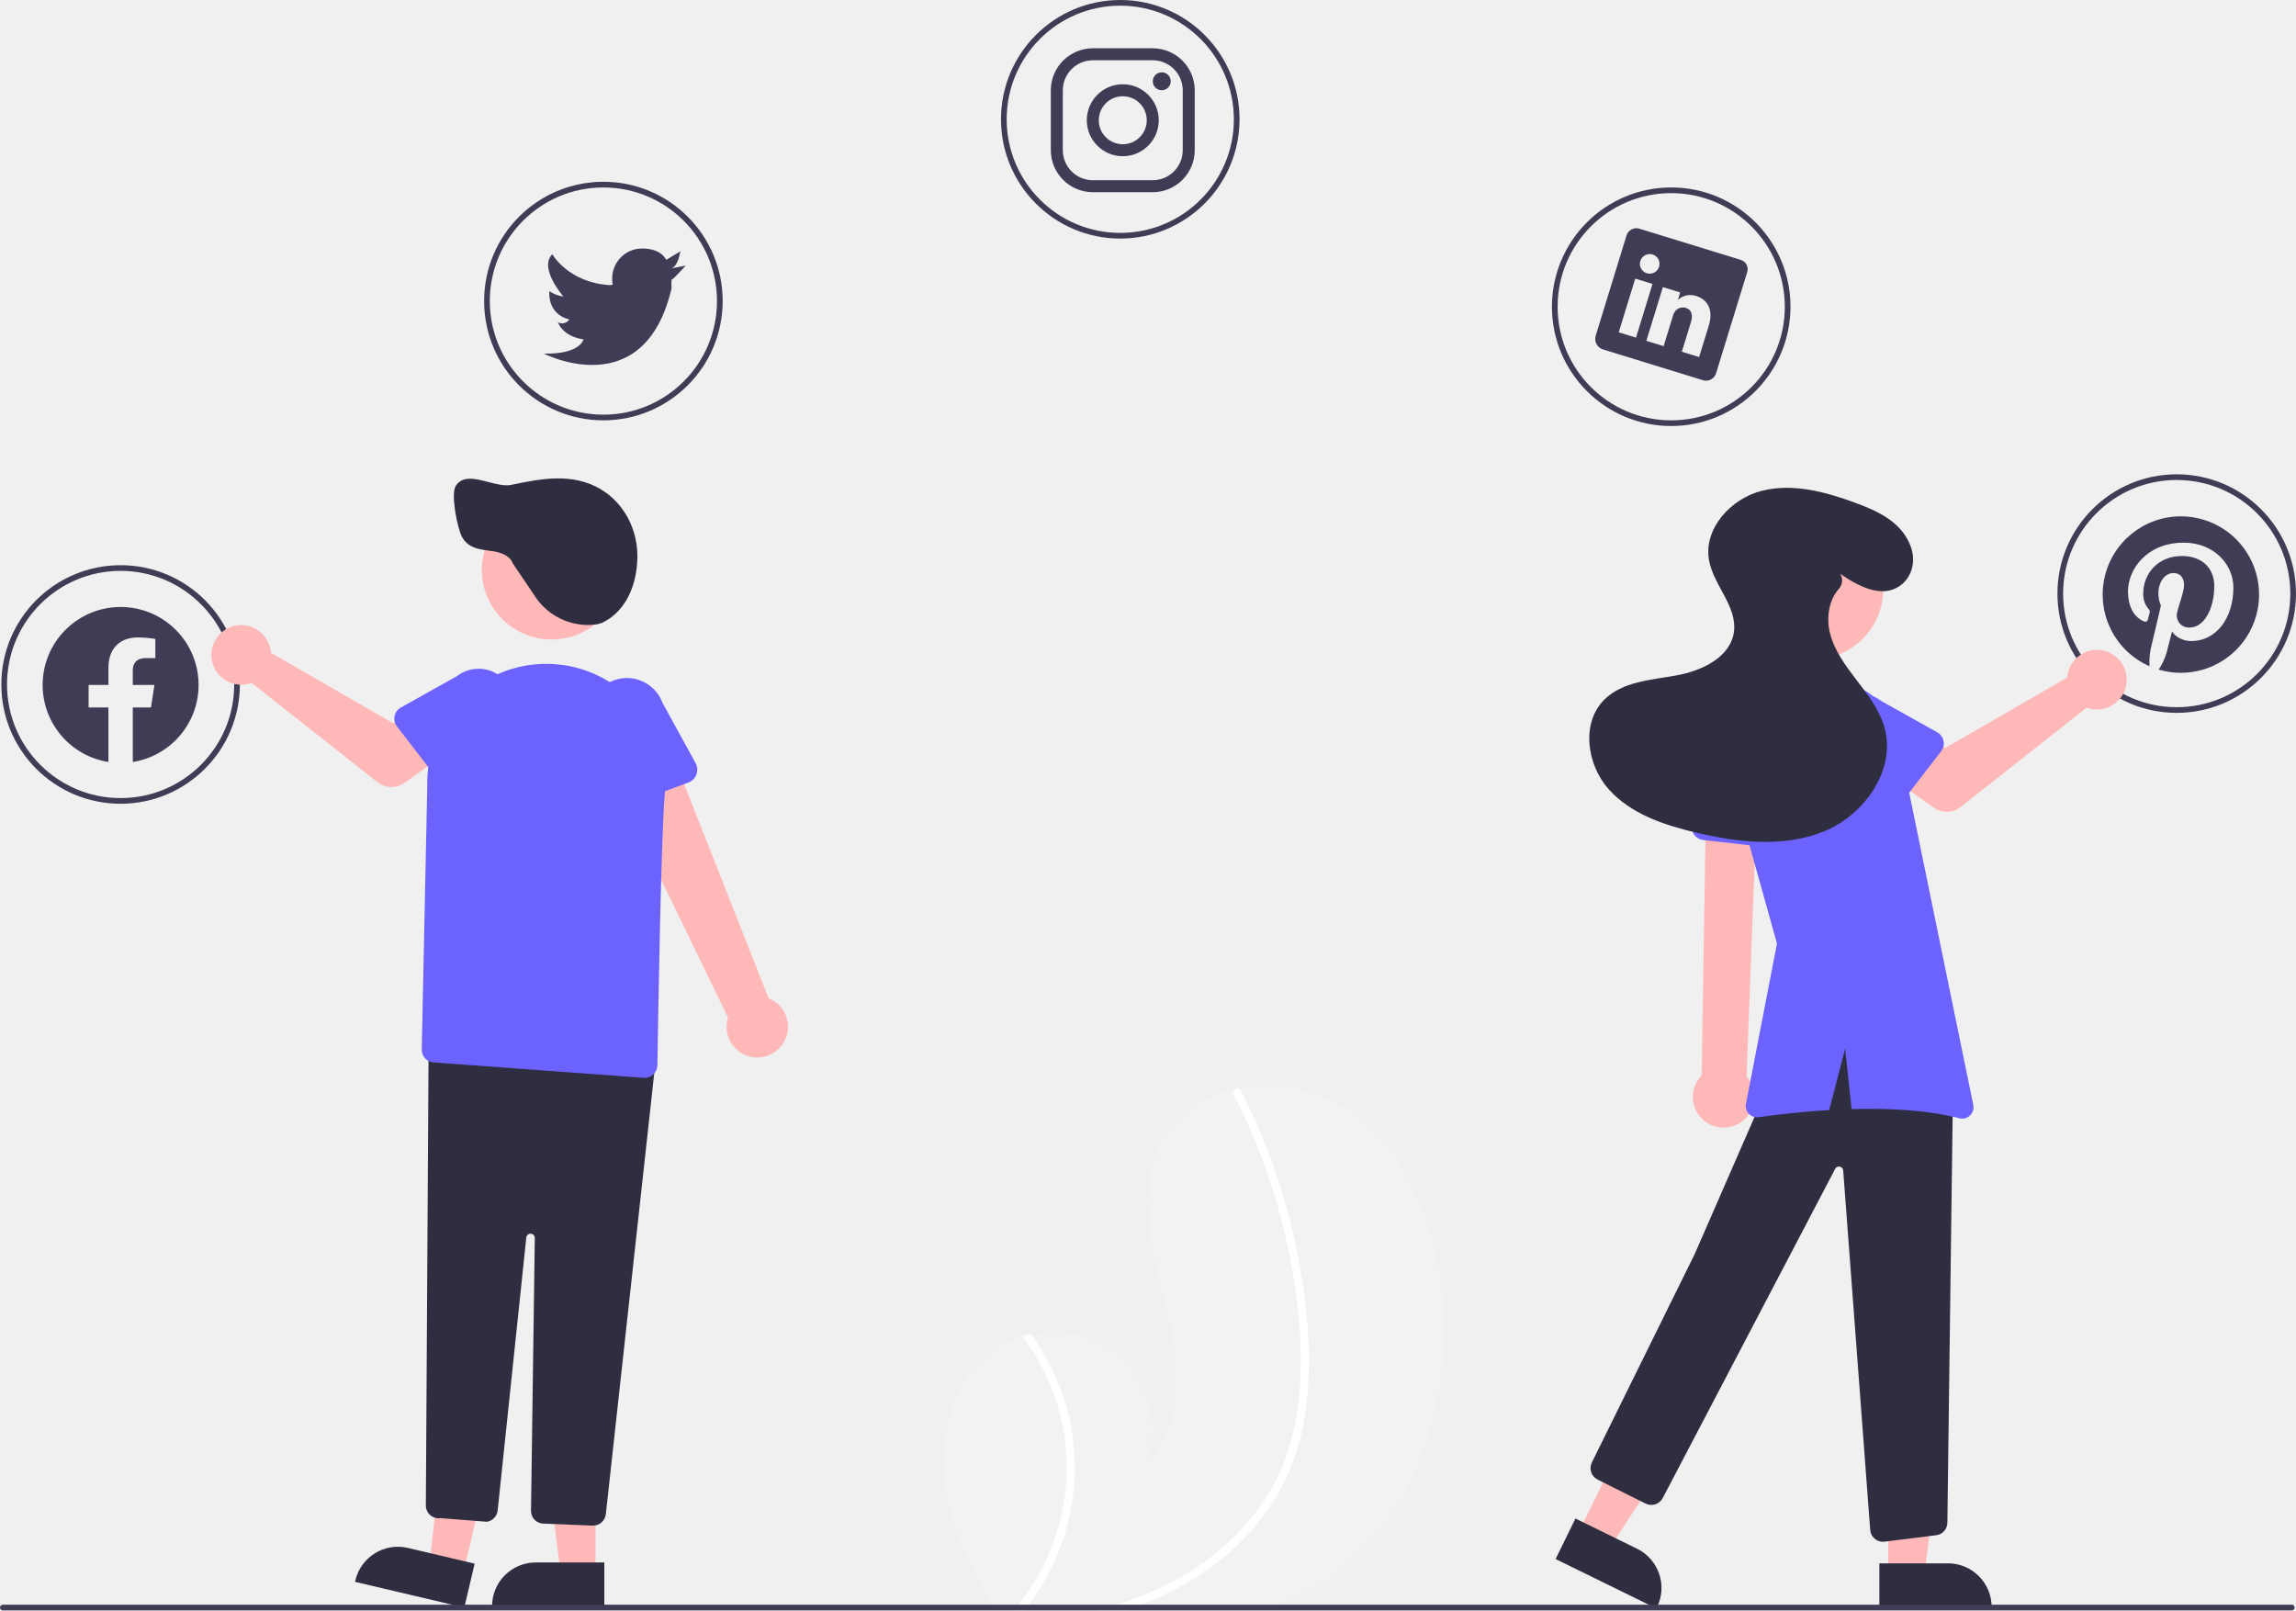
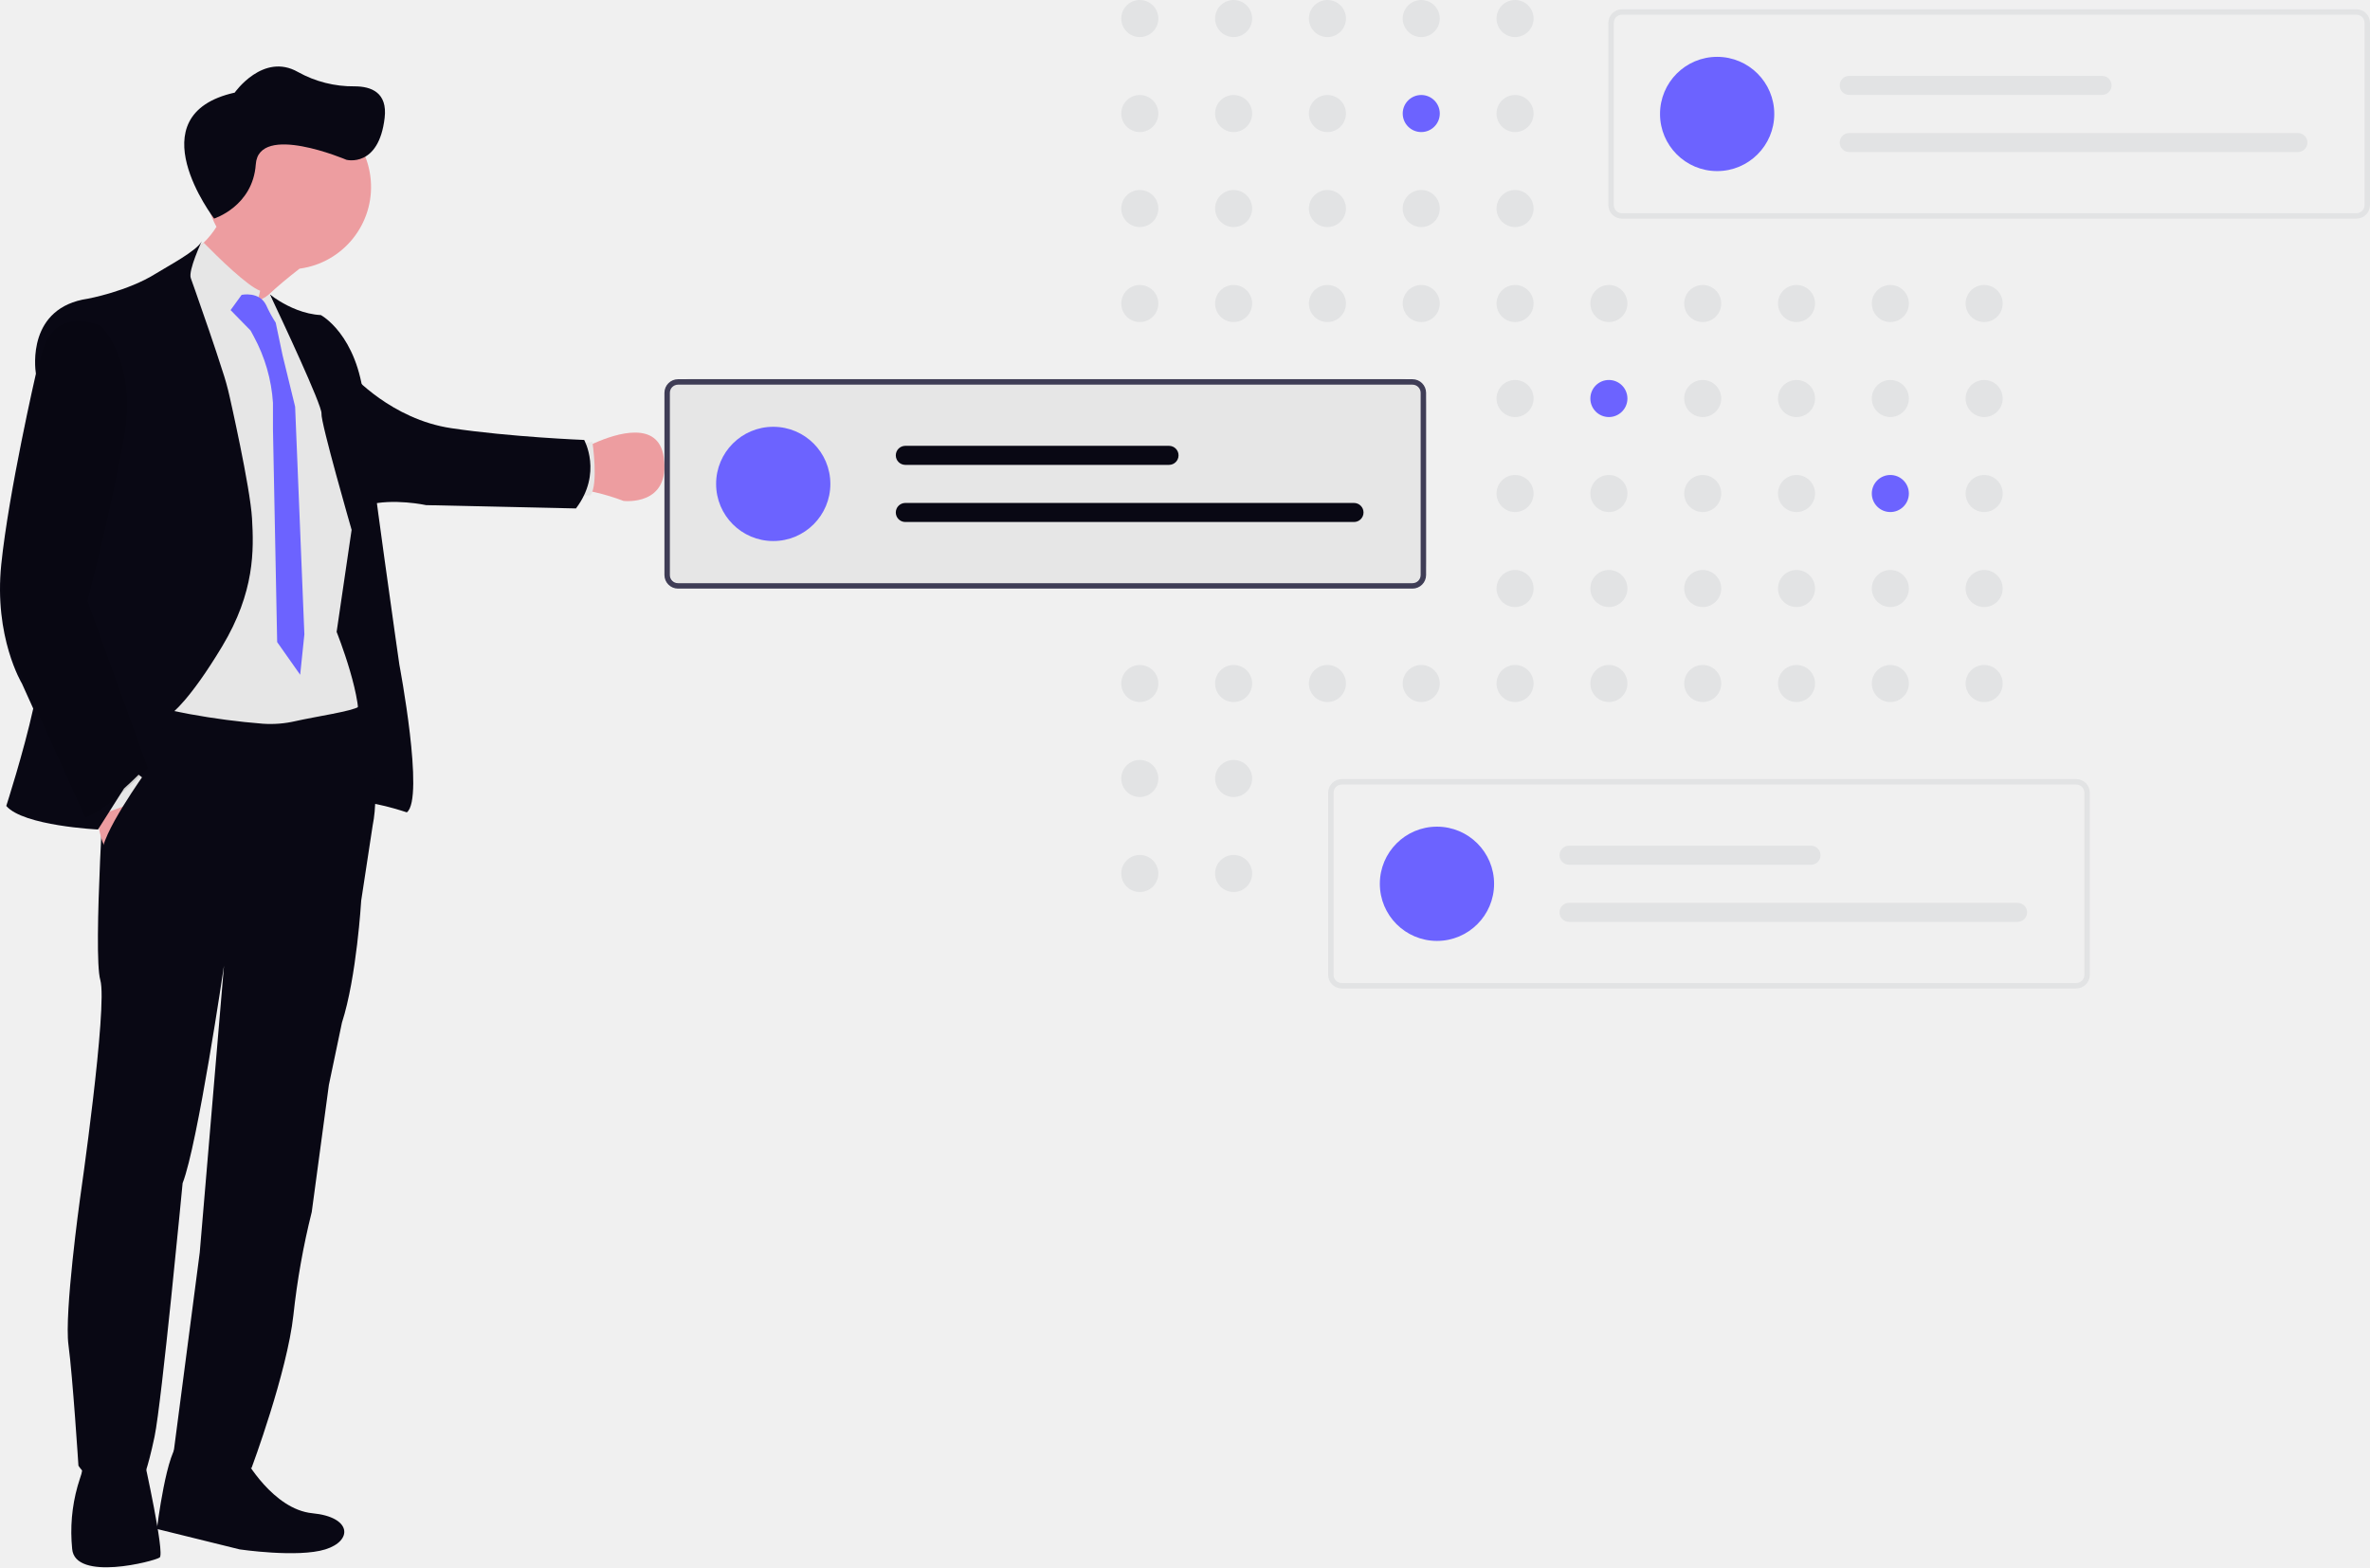
- <svg xmlns="http://www.w3.org/2000/svg" id="ae72d77f-f397-4021-826a-c0dbbd2dad22" data-name="Layer 1" width="808.47" height="567" viewBox="0 0 808.47 567">
-   <path d="M664.875,720.92a90.428,90.428,0,0,1-19.39,10.58c-1.8.72-3.61,1.39-5.45,2H546.105c-.38-.66-.75-1.33-1.13-2-7.62-13.64-14.53-27.81-16.49-43.22-2.35-18.5,4.24-39.45,20.53-48.54a32.585,32.585,0,0,1,6.74-2.82c.97-.3,1.96-.54,2.96-.75a35.216,35.216,0,0,1,40.95,45.78c13.81-14.16,11.23-37.12,6.47-56.31-4.77-19.19-10.55-40.55-.84-57.79,5.39-9.59,14.88-15.54,25.52-17.94.33-.07.66-.14.98-.2a51.406,51.406,0,0,1,36.93,6.47c20.36,12.82,30.81,37.15,34.2,60.97C708.395,655.49,696.295,698.27,664.875,720.92Z" transform="translate(-195.7651 -166.5)" fill="#f2f2f2" />
-   <path d="M566.085,648.39a79.151,79.151,0,0,1,6.84,49.29,81.305,81.305,0,0,1-14.96,33.82c-.51.68-1.03,1.35-1.56,2h-3.71c.57-.65,1.13-1.32,1.66-2a77.294,77.294,0,0,0,15.94-61.25,78.028,78.028,0,0,0-14.54-33.33c.97-.3,1.96-.54,2.96-.75A79.959,79.959,0,0,1,566.085,648.39Z" transform="translate(-195.7651 -166.5)" fill="#fff" />
-   <path d="M655.945,659.46a87.389,87.389,0,0,1-6.03,24.62,75.879,75.879,0,0,1-11.78,19.24c-9.93,11.95-23.07,20.94-37.34,26.92q-1.56.66-3.15,1.26c-1.84.72-3.7,1.38-5.57,2H581.945c2.39-.6,4.77-1.27,7.12-2a118.811,118.811,0,0,0,16.31-6.43,90.565,90.565,0,0,0,33.88-27.79c9.49-13.1,13.68-28.85,14.4-44.86.76-17.13-1.47-34.57-5.38-51.24a214.82,214.82,0,0,0-18.07-49.23,1.545,1.545,0,0,1,.61-2.04,1.336,1.336,0,0,1,.98-.2,1.145,1.145,0,0,1,.76.64c.99,1.93,1.96,3.86,2.89,5.81a218.027,218.027,0,0,1,17.03,51.08C655.905,624.28,657.745,642.11,655.945,659.46Z" transform="translate(-195.7651 -166.5)" fill="#fff" />
-   <path d="M238.235,449.5a42,42,0,1,1,42-42A42.048,42.048,0,0,1,238.235,449.5Zm0-82a40,40,0,1,0,40,40A40.045,40.045,0,0,0,238.235,367.5Z" transform="translate(-195.7651 -166.5)" fill="#3f3d56" />
-   <path d="M408.235,314.5a42,42,0,1,1,42-42A42.048,42.048,0,0,1,408.235,314.5Zm0-82a40,40,0,1,0,40,40A40.045,40.045,0,0,0,408.235,232.5Z" transform="translate(-195.7651 -166.5)" fill="#3f3d56" />
-   <path d="M590.235,250.5a42,42,0,1,1,42-42A42.048,42.048,0,0,1,590.235,250.5Zm0-82a40,40,0,1,0,40,40A40.045,40.045,0,0,0,590.235,168.5Z" transform="translate(-195.7651 -166.5)" fill="#3f3d56" />
-   <path d="M784.235,316.5a42,42,0,1,1,42-42A42.048,42.048,0,0,1,784.235,316.5Zm0-82a40,40,0,1,0,40,40A40.045,40.045,0,0,0,784.235,234.5Z" transform="translate(-195.7651 -166.5)" fill="#3f3d56" />
-   <path d="M962.235,417.5a42,42,0,1,1,42-42A42.048,42.048,0,0,1,962.235,417.5Zm0-82a40,40,0,1,0,40,40A40.045,40.045,0,0,0,962.235,335.5Z" transform="translate(-195.7651 -166.5)" fill="#3f3d56" />
-   <path d="M432.235,260.998l5-1s-4.2,4.7-5,5h0a20.124,20.124,0,0,0,0,3c-9.6,41.2-45,23-45,23,12.9.3,14-5,14-5-7.5-1.1-9-6-9-6a3.09,3.09,0,0,0,4-1c-8.1-2.1-7-10-7-10a10.4,10.4,0,0,0,4.9,1.9c-.9-1.1-8.5-10.2-3.9-14.9,0,0,5.6,10,20.3,10.9l1-.2a7.85,7.85,0,0,1-.2-2.2,10.5,10.5,0,0,1,10.5-10.5c7,0,8.5,4,8.5,4l5-3C435.235,254.998,434.735,259.998,432.235,260.998Z" transform="translate(-195.7651 -166.5)" fill="#3f3d56" />
-   <polygon points="555.799 539.633 566.808 545.029 592.86 505.136 576.613 497.172 555.799 539.633" fill="#ffb8b8" />
-   <path d="M750.518,701.163l21.679,10.627.001 0a15.386,15.386,0,0,1,7.043,20.588l-.22.449-35.495-17.399Z" transform="translate(-195.7651 -166.5)" fill="#2f2e41" />
-   <polygon points="664.893 558.443 677.153 558.442 682.985 511.155 664.891 511.155 664.893 558.443" fill="#ffb8b8" />
-   <path d="M857.531,716.94l24.144-.001h.001A15.386,15.386,0,0,1,897.062,732.326v.5l-39.531.001Z" transform="translate(-195.7651 -166.5)" fill="#2f2e41" />
-   <circle cx="638.559" cy="207.528" r="24.561" fill="#ffb8b8" />
-   <path d="M858.782,709.346a4.5,4.5,0,0,1-4.49-4.304l-9.494-126.361a1.5,1.5,0,0,0-2.828-.647L781.238,693.976a4.523,4.523,0,0,1-5.999,1.937l-16.93-8.465a4.509,4.509,0,0,1-2.023-6.016L792.525,608l24.003-55.005c9.265-18.249,19.103-27.653,30.076-28.75,11.258-1.124,23.281,6.617,36.762,23.667l.11.139-.002.177-2,154.357a4.479,4.479,0,0,1-4.08,4.474l-18.171,2.266Q859.001,709.346,858.782,709.346Z" transform="translate(-195.7651 -166.5)" fill="#2f2e41" />
-   <path d="M808.401,561.878A10.743,10.743,0,0,0,810.77,545.577l3.704-97.855-18,2.243-1.518,95.199a10.801,10.801,0,0,0,13.446,16.714Z" transform="translate(-195.7651 -166.5)" fill="#ffb8b8" />
-   <path d="M819.788,465.022,795.616,462.275a4.817,4.817,0,0,1-4.111-6.025l6.241-23.438a13.377,13.377,0,0,1,26.575,3.099l.826,24.162a4.817,4.817,0,0,1-5.358,4.949Z" transform="translate(-195.7651 -166.5)" fill="#6c63ff" />
-   <path d="M923.914,403.422a10.527,10.527,0,0,0-.239,1.64l-42.957,24.782L870.276,423.833l-11.131,14.572,17.45,12.438a8,8,0,0,0,9.598-.234l44.297-34.946a10.497,10.497,0,1,0-6.576-12.241Z" transform="translate(-195.7651 -166.5)" fill="#ffb8b8" />
-   <path d="M879.281,431.018l-13.884,17.994a4.5,4.5,0,0,1-6.804.373l-15.717-16.321A12.497,12.497,0,0,1,858.203,413.319l19.713,11.023a4.5,4.5,0,0,1,1.365,6.676Z" transform="translate(-195.7651 -166.5)" fill="#6c63ff" />
-   <path d="M890.607,555.563,863.953,425.734a24.345,24.345,0,0,0-27.85-19.118l-8.889,1.482a23.838,23.838,0,0,0-15.479,9.658h0a33.29,33.29,0,0,0-4.973,28.31l14.712,52.655-10.918,56.412a3.996,3.996,0,0,0,4.487,4.72c5.466-.782,14.477-1.898,24.825-2.507l5.606-21.626,2.28,21.282c12.712-.356,26.512.267,37.896,3.225A4.003,4.003,0,0,0,890.607,555.563Z" transform="translate(-195.7651 -166.5)" fill="#6c63ff" />
-   <path d="M843.775,368.564c6.313,4.321,14.601,8.762,21.049,4.161,4.234-3.021,5.567-8.615,3.851-13.525-3.087-8.829-11.569-12.715-19.681-15.695-10.544-3.873-22.026-6.954-32.911-4.181s-20.506,13.313-18.541,24.373c1.58,8.894,9.97,16.295,8.779,25.25-1.199,9.012-11.334,13.756-20.281,15.367s-18.96,2.128-25.391,8.555c-8.203,8.199-6.155,22.853,1.564,31.51s19.367,12.58,30.654,15.248c14.955,3.534,31.129,5.392,45.332-.474s25.256-21.654,21.141-36.46c-1.738-6.254-5.832-11.539-9.789-16.685s-7.963-10.526-9.472-16.839c-1.258-5.261-.327-11.369,3.162-15.315a4.437,4.437,0,0,0,.594-5.186Z" transform="translate(-195.7651 -166.5)" fill="#2f2e41" />
-   <path d="M601.674,187.723a10.59,10.59,0,0,1,10.558,10.559V219.396a10.59,10.59,0,0,1-10.558,10.558H580.559a10.59,10.59,0,0,1-10.559-10.558V198.281a10.59,10.59,0,0,1,10.559-10.559h21.115m0-4.223H580.559a14.824,14.824,0,0,0-14.781,14.781V219.396a14.824,14.824,0,0,0,14.781,14.781h21.115A14.824,14.824,0,0,0,616.455,219.396V198.281A14.824,14.824,0,0,0,601.674,183.5Z" transform="translate(-195.7651 -166.5)" fill="#3f3d56" />
-   <path d="M604.841,198.281a3.161,3.161,0,1,1,.014,0Q604.848,198.281,604.841,198.281Z" transform="translate(-195.7651 -166.5)" fill="#3f3d56" />
-   <path d="M591.117,200.392a8.447,8.447,0,1,1-8.447,8.447,8.447,8.447,0,0,1,8.447-8.447m0-4.223A12.669,12.669,0,1,0,603.786,208.839,12.669,12.669,0,0,0,591.117,196.169Z" transform="translate(-195.7651 -166.5)" fill="#3f3d56" />
-   <polygon points="163.168 553.731 151.235 550.919 156.4 503.554 174.012 507.704 163.168 553.731" fill="#ffb8b8" />
-   <path d="M359.251,732.515l-38.477-9.065.115-.487a15.386,15.386,0,0,1,18.504-11.448l.001 0,23.5,5.537Z" transform="translate(-195.7651 -166.5)" fill="#2f2e41" />
-   <polygon points="209.67 554.131 197.41 554.131 191.578 506.843 209.672 506.844 209.67 554.131" fill="#ffb8b8" />
-   <path d="M408.561,732.515l-39.531-.001v-.5a15.386,15.386,0,0,1,15.386-15.386h.001l24.144.001Z" transform="translate(-195.7651 -166.5)" fill="#2f2e41" />
-   <path d="M471.649,533.616a10.743,10.743,0,0,0-5.235-15.619L430.52,426.974l-19.97,12.123,41.562,85.661a10.801,10.801,0,0,0,19.537,8.858Z" transform="translate(-195.7651 -166.5)" fill="#ffb8b8" />
-   <path d="M438.148,442.027l-22.815,8.445a4.817,4.817,0,0,1-6.386-3.525l-4.996-23.734a13.377,13.377,0,0,1,25.118-9.214L440.7,435.194a4.817,4.817,0,0,1-2.551,6.833Z" transform="translate(-195.7651 -166.5)" fill="#6c63ff" />
-   <path d="M404.621,703.655q-.09,0-.18-.003l-17.377-.695a4.474,4.474,0,0,1-4.32-4.559l1.333-96a1.5,1.5,0,0,0-2.992-.178l-10.081,96.105a4.514,4.514,0,0,1-3.736,3.97l-.06.01-16.314-1.282A4.5,4.5,0,0,1,345.717,696.549l.975-162.779,80.051,5.066L409.093,699.647A4.515,4.515,0,0,1,404.621,703.655Z" transform="translate(-195.7651 -166.5)" fill="#2f2e41" />
-   <circle cx="194.223" cy="200.609" r="24.561" fill="#ffb8b8" />
-   <path d="M422.763,546.003q-.169,0-.34-.012l-73.984-5.413a4.499,4.499,0,0,1-4.171-4.583l1.951-92.904a41.909,41.909,0,1,1,83.639,2.786c-1.294,14.318-2.323,76.87-2.607,95.7a4.495,4.495,0,0,1-4.488,4.426Z" transform="translate(-195.7651 -166.5)" fill="#6c63ff" />
-   <path d="M290.918,394.692a10.527,10.527,0,0,1,.239,1.64l42.957,24.782,10.441-6.011,11.131,14.572-17.45,12.438a8,8,0,0,1-9.598-.234L284.342,406.933a10.497,10.497,0,1,1,6.576-12.241Z" transform="translate(-195.7651 -166.5)" fill="#ffb8b8" />
-   <path d="M334.705,418.637a4.495,4.495,0,0,1,2.211-3.025l19.713-11.023A12.497,12.497,0,0,1,371.956,424.333l-15.717,16.321a4.5,4.5,0,0,1-6.804-.373l-13.884-17.994A4.495,4.495,0,0,1,334.705,418.637Z" transform="translate(-195.7651 -166.5)" fill="#6c63ff" />
-   <path d="M402.681,386.554a22.371,22.371,0,0,1-18.848-10.584c-.216-.339-1.398-2.075-2.767-4.085-3.847-5.648-4.749-6.992-4.825-7.189-1.041-2.686-4.345-3.723-6.933-4.12-.483-.074-.973-.14-1.464-.206-3.646-.488-7.415-.993-9.482-5-1.516-2.94-3.995-14.914-2.091-17.84,2.387-3.67,6.971-2.479,11.404-1.325,2.836.736,5.769,1.499,8.106,1.013,10.129-2.107,21.61-4.496,31.749,1.679,8.07,4.913,12.923,14.192,12.667,24.217-.275,10.765-4.97,19.262-12.559,22.73l-1.58.46-.889.109A21.991,21.991,0,0,1,402.681,386.554Z" transform="translate(-195.7651 -166.5)" fill="#2f2e41" />
-   <path d="M963.706,348.299a27.544,27.544,0,0,0-11.054,52.772,24.391,24.391,0,0,1,.48-6.32c.529-2.238,3.541-15.013,3.541-15.013a10.515,10.515,0,0,1-.885-4.353c0-4.082,2.361-7.131,5.312-7.131,2.508,0,3.713,1.881,3.713,4.131,0,2.521-1.611,6.283-2.434,9.775a4.258,4.258,0,0,0,4.353,5.299c5.213,0,8.73-6.701,8.73-14.644,0-6.037-4.07-10.549-11.459-10.549-8.349,0-13.562,6.234-13.562,13.193a7.939,7.939,0,0,0,1.82,5.398,1.346,1.346,0,0,1,.393,1.537c-.135.504-.43,1.721-.566,2.213a.946.946,0,0,1-1.377.689c-3.848-1.574-5.644-5.779-5.644-10.525,0-7.82,6.603-17.201,19.685-17.201,10.513,0,17.435,7.611,17.435,15.775,0,10.808-6.012,18.873-14.865,18.873-2.975,0-5.767-1.611-6.726-3.43,0,0-1.598,6.344-1.943,7.574a22.892,22.892,0,0,1-2.766,5.902,27.546,27.546,0,1,0,7.82-53.964Z" transform="translate(-195.7651 -166.5)" fill="#3f3d56" />
-   <path d="M808.612,257.967l-35.424-10.899a3.622,3.622,0,0,0-4.644,2.19l-10.923,35.503a3.907,3.907,0,0,0,2.508,4.753l35.414,10.895a3.709,3.709,0,0,0,4.524-2.59l10.923-35.503A3.405,3.405,0,0,0,808.612,257.967Zm-36.779,27.414-6.081-1.871,5.817-18.906,6.081,1.871Zm3.871-22.652-.044-.013a3.459,3.459,0,1,1,.044.013Zm18.352,29.489-6.081-1.871,3.18-10.338c.762-2.477.398-4.441-1.802-5.118a3.479,3.479,0,0,0-3.809,1.285,4.286,4.286,0,0,0-.67,1.428l-3.313,10.769-6.081-1.871,5.817-18.906,6.081,1.871-.809,2.631a6.442,6.442,0,0,1,6.429-1.386c3.992,1.228,6.202,4.788,4.457,10.461Z" transform="translate(-195.7651 -166.5)" fill="#3f3d56" />
-   <path d="M265.691,407.665a27.456,27.456,0,1,0-31.746,27.124v-19.185h-6.973v-7.939h6.973v-6.05c0-6.88,4.1-10.683,10.371-10.683a42.193,42.193,0,0,1,6.147.537v6.757h-3.464c-3.409,0-4.475,2.116-4.475,4.29v5.15h7.614l-1.216,7.939h-6.398v19.186a27.464,27.464,0,0,0,23.167-27.126Z" transform="translate(-195.7651 -166.5)" fill="#3f3d56" fill-rule="evenodd" />
-   <path d="M1003.765,732.5a1.003,1.003,0,0,1-1,1h-806a1,1,0,1,1,0-2h806A1.003,1.003,0,0,1,1003.765,732.5Z" transform="translate(-195.7651 -166.5)" fill="#3f3d56" />
+ <svg xmlns="http://www.w3.org/2000/svg" width="960" height="634.843" viewBox="0 0 960 634.843" role="img" artist="Katerina Limpitsouni" source="https://undraw.co/">
+   <defs>
+     <linearGradient id="a-2087" x1="-29.813" y1="3.039" x2="-29.813" y2="4.039" gradientUnits="objectBoundingBox">
+       <stop offset="0" stop-color="gray" stop-opacity="0.251" />
+       <stop offset="0.54" stop-color="gray" stop-opacity="0.122" />
+       <stop offset="1" stop-color="gray" stop-opacity="0.102" />
+     </linearGradient>
+   </defs>
+   <g transform="translate(-580.518 -251.921)">
+     <path d="M315.42,349.712c1.033,3.316,1.948,6.478,2.718,9.2l-.48.172C317.06,356.562,316.3,353.3,315.42,349.712Zm-28.668-80.731-.145.082.136-.127Z" transform="translate(401.903 100.9)" fill="url(#a-2087)" />
+     <path d="M255.722,692.36c-5.391,1.731-9.441,34.875-9.441,34.875l33.525,8.281s23.513,3.47,34.684,0,10.791-13.1-5.2-14.642-27.363-22.153-27.363-22.153S261.113,690.63,255.722,692.36Z" transform="translate(397.795 144.004)" fill="#090814" />
+     <path d="M219.586,698.677a20.19,20.19,0,0,1-1.3,7.783,68.011,68.011,0,0,0-3.371,25.234q.109,1.531.245,3.208c1.16,13.292,33.316,5.02,35.455,3.47s-6.343-39.7-6.343-39.7S219.051,693.286,219.586,698.677Z" transform="translate(394.589 144.428)" fill="#090814" />
+     <path d="M.018,65.93C.011,65.913,0,65.9,0,65.89s.929-.46,2.423-1.339c.9-.528,2-1.215,3.226-2.039a55.671,55.671,0,0,0,7.984-6.553,34.074,34.074,0,0,0,5.189-6.428A33.2,33.2,0,0,1,14.667,33.49v-.164A33.384,33.384,0,1,1,52.484,66.478L51.809,67c-3.881,3.01-8.258,6.615-12.458,10.556C37.815,79,36.3,80.472,34.846,81.983a77.884,77.884,0,0,0-8,9.568c-3.784,5.44-6.127,10.908-5.742,15.888a13.447,13.447,0,0,0,.274,1.829c.642,2.841.695,4.064.312,4.063C19.347,113.324.6,67.361.018,65.93Z" transform="translate(649.382 294.266)" fill="#ed9da0" />
+     <path d="M403.191,327.39s1.921-1.069,4.82-2.347c8.526-3.715,25.551-9.151,27.7,5.817,2.89,20.079-16.255,17.768-16.255,17.768a89.446,89.446,0,0,0-11.607-3.525,14.91,14.91,0,0,0-5.953-.372Z" transform="translate(413.646 106.198)" fill="#ed9da0" />
+     <path d="M400.424,346.056h5.763c3.353-4.53.788-21.746.788-21.746l-5.011.906Z" transform="translate(413.496 106.54)" fill="#e6e6e6" />
+     <path d="M35.339,206.251c-3.824,1.928-6.939-21.2-6.939-21.2l-6.349-23.892-.956-50.67L25.127,92a31.277,31.277,0,0,1,5.032-2.321C26.583,76.852,19.586,54.934,18.068,50.188c-.2-.584-.3-.908-.3-.908L6.508,17.429,0,0A35.349,35.349,0,0,0,3.915,2.717C7.694,5.026,13.837,8.034,20.65,8.38c0,0,14.757,7.812,17.5,34.54s14.3,107.071,14.3,107.071,10.292,54.171,3.043,59.8l-.009-.073-.009.09S39.163,204.316,35.339,206.251Z" transform="translate(689.838 371.169)" fill="#090814" />
+     <path d="M324.153,352.487c10.411-2.918,23.848,0,23.848,0l60.707,1.341c10.837-14.307,3.325-27.744,3.325-27.744s-29.774-1.169-53.9-4.775-40.021-21.528-40.021-21.528Z" transform="translate(405.112 104.042)" fill="#090814" />
+     <path d="M0,200.215l8.316-79.369L10.13,9.929l3.753,1.964-1.343-3.3-.188-.46s3.069-2.539,3.417-1.579A55.975,55.975,0,0,0,23.748,0C29.8,6.146,41.577,17.66,46.627,19.461c0,0-.407,1.85-1.08,4.41l.011,0L49.625,21.5l.292-.17.657-.38s.221.471.635,1.334C54.726,29.719,71.836,66.1,71.473,69.218c-.383,3.46,12.206,47.095,12.206,47.095l-6.072,41.329s11.513,28.7,8.469,39.3c-1.279,4.45-16.641,5.741-34.042,5.742C27.964,202.685,0,200.215,0,200.215Z" transform="translate(639.267 350.228)" fill="#e6e6e6" />
+     <path d="M278.894,276.505l8.1,8.282,1.309,2.419a65.064,65.064,0,0,1,7.761,26.91v10.746l1.7,86.122,9.32,13.238,1.7-16.382-3.744-92.193-5.087-20.84-2.777-13.2a53.049,53.049,0,0,1-3.881-7.131c-2.777-5.681-9.924-4.141-9.924-4.141Z" transform="translate(395.025 101.023)" fill="#6c63ff" />
+     <path d="M218.415,621.871s11.362-78.43,8.282-89.013,2.12-88.8,2.12-88.8l1.712-14.669.96-8.272.408-3.461,1.984.607a292.757,292.757,0,0,0,58.7,10.764,44.779,44.779,0,0,0,13.138-1.051c7.865-1.794,23.069-4,25.723-5.88,0,0,.906,2.437,2.039,6.424,2.609,9.215,6.542,26.829,3.516,41.833l-4.63,30.344s-1.821,30.924-7.8,49.426l-5.292,25.234L312.339,626.8a308.069,308.069,0,0,0-7.421,41.679c-2.528,23.322-16.962,62.012-16.962,62.012s-30.68,4.24-31.586-6.161l10.6-81.121,9.822-116.177s-10.646,72.486-16.762,88.1c0,0-8.481,88.986-11.371,102.694s-4.811,17.333-4.811,17.333-17.922,6.56-26.013-5.581c0,0-2.311-36.016-4.041-48.928C212.054,667.718,218.415,621.871,218.415,621.871Z" transform="translate(394.456 116.049)" fill="#090814" />
+     <path d="M231.438,443.686l12.685,6.17L229,478.37c-5.681-5.3-5.011-26.394-5.011-26.394Z" transform="translate(395.522 118.7)" fill="#ed9da0" />
+     <path d="M128.7,281.765l5.78,4.53-7.7,11.661-10.5,3.851-.87-7.711Z" transform="translate(503.715 280.621)" fill="#e6e6e6" />
+     <path d="M320.6,421.8a.274.274,0,0,1-.054-.136,4.788,4.788,0,0,1-.507.29Z" transform="translate(405.308 116.457)" />
+     <path d="M2.542,228.719s7.028-21.767,10.92-39.444L8.891,179.151S-2.521,160.366.513,130.891,14.529,53.722,14.529,53.722s0-.065,0-.189c-.367-2.42-3.45-26.724,21.126-30.293,0,0,16.067-2.972,27.572-10.219C67.5,10.328,79.768,3.905,81.718,0c0,0-5.532,11.8-4.443,14.9.589,1.631,1.208,3.381,1.852,5.212C82.7,30.26,87.077,42.929,89.969,52.046a103.1,103.1,0,0,1,3.054,10.919s8.325,36.557,9.059,49.277S103.271,142,89.969,164.117,69.6,191.144,69.6,191.144l-6.355,10-5.658,8.917,1.206,3.343s-3.733,3.894-8.566,8.258l-10.531,16.6S9.477,236.812,2.542,228.719Z" transform="translate(580.518 349.658)" fill="#090814" />
+     <path d="M204.181,301.358s-10.982,47.7-14.017,77.17,8.381,48.257,8.381,48.257l24.419,54.192c8.381-2.156,25.433-19.934,25.433-19.934L223.933,393.27s9.07-34.222,14.742-65.745-9.36-45.666-9.36-45.666C204.172,272.327,204.181,301.358,204.181,301.358Z" transform="translate(392.027 102.021)" opacity="0.1" style="isolation:isolate" />
+     <path d="M247.556,452.752l-6.741,19.272-7.511,10.3s-5.627,3.76-7.031-3.271S243.9,445.621,243.9,445.621C246.9,444.434,247.556,452.752,247.556,452.752Z" transform="translate(395.75 118.885)" fill="#090814" />
+     <path d="M266.857,244.888s-32.155-41.945,8.337-51.014c0,0,11.5-16.425,25.637-8.346a46.032,46.032,0,0,0,22.894,5.8c6.848,0,13.4,2.551,12.207,12.754-2.382,20.406-15.482,17-15.482,17s-35.527-15.152-36.718,1.853S266.857,244.888,266.857,244.888Z" transform="translate(400.392 95.564)" fill="#090814" />
+     <circle cx="7.507" cy="7.507" r="7.507" transform="translate(1034.702 251.921)" fill="#e2e3e4" />
+     <circle cx="7.507" cy="7.507" r="7.507" transform="translate(1072.706 251.921)" fill="#e2e3e4" />
+     <circle cx="7.507" cy="7.507" r="7.507" transform="translate(1110.707 251.921)" fill="#e2e3e4" />
+     <circle cx="7.507" cy="7.507" r="7.507" transform="translate(1148.708 251.921)" fill="#e2e3e4" />
+     <circle cx="7.507" cy="7.507" r="7.507" transform="translate(1186.711 251.921)" fill="#e2e3e4" />
+     <circle cx="7.507" cy="7.507" r="7.507" transform="translate(1034.702 290.4)" fill="#e2e3e4" />
+     <circle cx="7.507" cy="7.507" r="7.507" transform="translate(1072.706 290.4)" fill="#e2e3e4" />
+     <circle cx="7.507" cy="7.507" r="7.507" transform="translate(1110.707 290.4)" fill="#e2e3e4" />
+     <circle cx="7.507" cy="7.507" r="7.507" transform="translate(1148.708 290.4)" fill="#6c63ff" />
+     <circle cx="7.507" cy="7.507" r="7.507" transform="translate(1186.711 290.4)" fill="#e2e3e4" />
+     <circle cx="7.507" cy="7.507" r="7.507" transform="translate(1262.716 290.4)" fill="#e2e3e4" />
+     <circle cx="7.507" cy="7.507" r="7.507" transform="translate(1034.702 328.879)" fill="#e2e3e4" />
+     <circle cx="7.507" cy="7.507" r="7.507" transform="translate(1072.706 328.879)" fill="#e2e3e4" />
+     <circle cx="7.507" cy="7.507" r="7.507" transform="translate(1110.707 328.879)" fill="#e2e3e4" />
+     <circle cx="7.507" cy="7.507" r="7.507" transform="translate(1148.708 328.879)" fill="#e2e3e4" />
+     <circle cx="7.507" cy="7.507" r="7.507" transform="translate(1186.711 328.879)" fill="#e2e3e4" />
+     <circle cx="7.507" cy="7.507" r="7.507" transform="translate(1034.702 367.358)" fill="#e2e3e4" />
+     <circle cx="7.507" cy="7.507" r="7.507" transform="translate(1072.706 367.358)" fill="#e2e3e4" />
+     <circle cx="7.507" cy="7.507" r="7.507" transform="translate(1110.707 367.358)" fill="#e2e3e4" />
+     <circle cx="7.507" cy="7.507" r="7.507" transform="translate(1148.708 367.358)" fill="#e2e3e4" />
+     <circle cx="7.507" cy="7.507" r="7.507" transform="translate(1186.711 367.358)" fill="#e2e3e4" />
+     <circle cx="7.507" cy="7.507" r="7.507" transform="translate(1224.712 367.358)" fill="#e2e3e4" />
+     <circle cx="7.507" cy="7.507" r="7.507" transform="translate(1262.716 367.358)" fill="#e2e3e4" />
+     <circle cx="7.507" cy="7.507" r="7.507" transform="translate(1300.717 367.358)" fill="#e2e3e4" />
+     <circle cx="7.507" cy="7.507" r="7.507" transform="translate(1338.718 367.358)" fill="#e2e3e4" />
+     <circle cx="7.507" cy="7.507" r="7.507" transform="translate(1376.721 367.358)" fill="#e2e3e4" />
+     <circle cx="7.507" cy="7.507" r="7.507" transform="translate(1186.711 405.838)" fill="#e2e3e4" />
+     <circle cx="7.507" cy="7.507" r="7.507" transform="translate(1224.712 405.838)" fill="#6c63ff" />
+     <circle cx="7.507" cy="7.507" r="7.507" transform="translate(1262.716 405.838)" fill="#e2e3e4" />
+     <circle cx="7.507" cy="7.507" r="7.507" transform="translate(1300.717 405.838)" fill="#e2e3e4" />
+     <circle cx="7.507" cy="7.507" r="7.507" transform="translate(1338.718 405.838)" fill="#e2e3e4" />
+     <circle cx="7.507" cy="7.507" r="7.507" transform="translate(1376.721 405.838)" fill="#e2e3e4" />
+     <circle cx="7.507" cy="7.507" r="7.507" transform="translate(1186.711 444.317)" fill="#e2e3e4" />
+     <circle cx="7.507" cy="7.507" r="7.507" transform="translate(1224.712 444.317)" fill="#e2e3e4" />
+     <circle cx="7.507" cy="7.507" r="7.507" transform="translate(1262.716 444.317)" fill="#e2e3e4" />
+     <circle cx="7.507" cy="7.507" r="7.507" transform="translate(1300.717 444.317)" fill="#e2e3e4" />
+     <circle cx="7.507" cy="7.507" r="7.507" transform="translate(1338.718 444.317)" fill="#6c63ff" />
+     <circle cx="7.507" cy="7.507" r="7.507" transform="translate(1376.721 444.317)" fill="#e2e3e4" />
+     <circle cx="7.507" cy="7.507" r="7.507" transform="translate(1186.711 482.795)" fill="#e2e3e4" />
+     <circle cx="7.507" cy="7.507" r="7.507" transform="translate(1224.712 482.795)" fill="#e2e3e4" />
+     <circle cx="7.507" cy="7.507" r="7.507" transform="translate(1262.716 482.795)" fill="#e2e3e4" />
+     <circle cx="7.507" cy="7.507" r="7.507" transform="translate(1300.717 482.795)" fill="#e2e3e4" />
+     <circle cx="7.507" cy="7.507" r="7.507" transform="translate(1338.718 482.795)" fill="#e2e3e4" />
+     <circle cx="7.507" cy="7.507" r="7.507" transform="translate(1376.721 482.795)" fill="#e2e3e4" />
+     <circle cx="7.507" cy="7.507" r="7.507" transform="translate(1034.702 521.274)" fill="#e2e3e4" />
+     <circle cx="7.507" cy="7.507" r="7.507" transform="translate(1072.706 521.274)" fill="#e2e3e4" />
+     <circle cx="7.507" cy="7.507" r="7.507" transform="translate(1110.707 521.274)" fill="#e2e3e4" />
+     <circle cx="7.507" cy="7.507" r="7.507" transform="translate(1148.708 521.274)" fill="#e2e3e4" />
+     <circle cx="7.507" cy="7.507" r="7.507" transform="translate(1186.711 521.274)" fill="#e2e3e4" />
+     <circle cx="7.507" cy="7.507" r="7.507" transform="translate(1224.712 521.274)" fill="#e2e3e4" />
+     <circle cx="7.507" cy="7.507" r="7.507" transform="translate(1262.716 521.274)" fill="#e2e3e4" />
+     <circle cx="7.507" cy="7.507" r="7.507" transform="translate(1300.717 521.274)" fill="#e2e3e4" />
+     <circle cx="7.507" cy="7.507" r="7.507" transform="translate(1338.718 521.274)" fill="#e2e3e4" />
+     <circle cx="7.507" cy="7.507" r="7.507" transform="translate(1376.721 521.274)" fill="#e2e3e4" />
+     <circle cx="7.507" cy="7.507" r="7.507" transform="translate(1034.668 574.736) rotate(-89.767)" fill="#e2e3e4" />
+     <circle cx="7.507" cy="7.507" r="7.507" transform="translate(1072.706 559.753)" fill="#e2e3e4" />
+     <circle cx="7.507" cy="7.507" r="7.507" transform="translate(1034.668 613.215) rotate(-89.767)" fill="#e2e3e4" />
+     <circle cx="7.507" cy="7.507" r="7.507" transform="translate(1072.706 598.232)" fill="#e2e3e4" />
+     <circle cx="7.507" cy="7.507" r="7.507" transform="translate(1148.708 598.232)" fill="#e2e3e4" />
+     <path d="M1114.785,250.146h-297.5a5.516,5.516,0,0,1-5.509-5.509v-73.8a5.516,5.516,0,0,1,5.509-5.509h297.5a5.516,5.516,0,0,1,5.509,5.509v73.8a5.516,5.516,0,0,1-5.509,5.509Zm-297.5-82.612a3.309,3.309,0,0,0-3.306,3.306v73.8a3.309,3.309,0,0,0,3.306,3.306h297.5a3.309,3.309,0,0,0,3.306-3.306v-73.8a3.309,3.309,0,0,0-3.306-3.306Z" transform="translate(420.224 90.347)" fill="#e2e3e4" />
+     <circle cx="23.139" cy="23.139" r="23.139" transform="translate(1252.932 274.946)" fill="#6c63ff" />
+     <path d="M900.63,189.817a3.857,3.857,0,0,0,0,7.713H1003.1a3.856,3.856,0,1,0,0-7.713Z" transform="translate(428.882 92.841)" fill="#e2e3e4" />
+     <path d="M900.63,210.817a3.857,3.857,0,0,0,0,7.713h181.807a3.856,3.856,0,1,0,0-7.713Z" transform="translate(428.882 94.98)" fill="#e2e3e4" />
+     <g transform="translate(849.653 405.166)">
+       <path d="M11.019,0H297.5A11.019,11.019,0,0,1,308.52,11.019V73.824A11.019,11.019,0,0,1,297.5,84.843H11.019A11.019,11.019,0,0,1,0,73.824V11.019A11.019,11.019,0,0,1,11.019,0Z" transform="translate(0.249)" fill="#e6e6e6" />
+       <path d="M767.785,386.146h-297.5a5.516,5.516,0,0,1-5.509-5.509v-73.8a5.516,5.516,0,0,1,5.509-5.509h297.5a5.516,5.516,0,0,1,5.509,5.509v73.8A5.516,5.516,0,0,1,767.785,386.146Zm-297.5-82.612a3.309,3.309,0,0,0-3.305,3.306v73.8a3.309,3.309,0,0,0,3.306,3.306h297.5a3.309,3.309,0,0,0,3.306-3.306v-73.8a3.309,3.309,0,0,0-3.306-3.306Z" transform="translate(-464.774 -300.966)" fill="#3f3d56" />
+       <circle cx="23.139" cy="23.139" r="23.139" transform="translate(20.935 19.632)" fill="#6c63ff" />
+       <path d="M553.63,325.817a3.857,3.857,0,0,0,0,7.713H660.51a3.856,3.856,0,1,0,0-7.713Z" transform="translate(-456.116 -298.472)" fill="#090814" />
+       <path d="M553.63,346.817a3.857,3.857,0,0,0,0,7.713H735.437a3.856,3.856,0,1,0,0-7.713Z" transform="translate(-456.116 -296.333)" fill="#090814" />
+     </g>
+     <path d="M1011.785,533.146h-297.5a5.516,5.516,0,0,1-5.509-5.509v-73.8a5.516,5.516,0,0,1,5.509-5.509h297.5a5.516,5.516,0,0,1,5.509,5.509v73.8A5.516,5.516,0,0,1,1011.785,533.146Zm-297.5-82.612a3.309,3.309,0,0,0-3.306,3.306v73.8a3.309,3.309,0,0,0,3.306,3.306h297.5a3.309,3.309,0,0,0,3.306-3.306v-73.8a3.309,3.309,0,0,0-3.306-3.306Z" transform="translate(409.732 119.173)" fill="#e2e3e4" />
+     <circle cx="23.139" cy="23.139" r="23.139" transform="translate(1139.441 586.771)" fill="#6c63ff" />
+     <path d="M797.63,472.817a3.857,3.857,0,0,0,0,7.713H895.7a3.856,3.856,0,1,0,0-7.713Z" transform="translate(418.39 121.667)" fill="#e2e3e4" />
+     <path d="M797.63,493.817a3.857,3.857,0,0,0,0,7.713H979.437a3.857,3.857,0,0,0,0-7.713Z" transform="translate(418.39 123.806)" fill="#e2e3e4" />
+   </g>
</svg>
